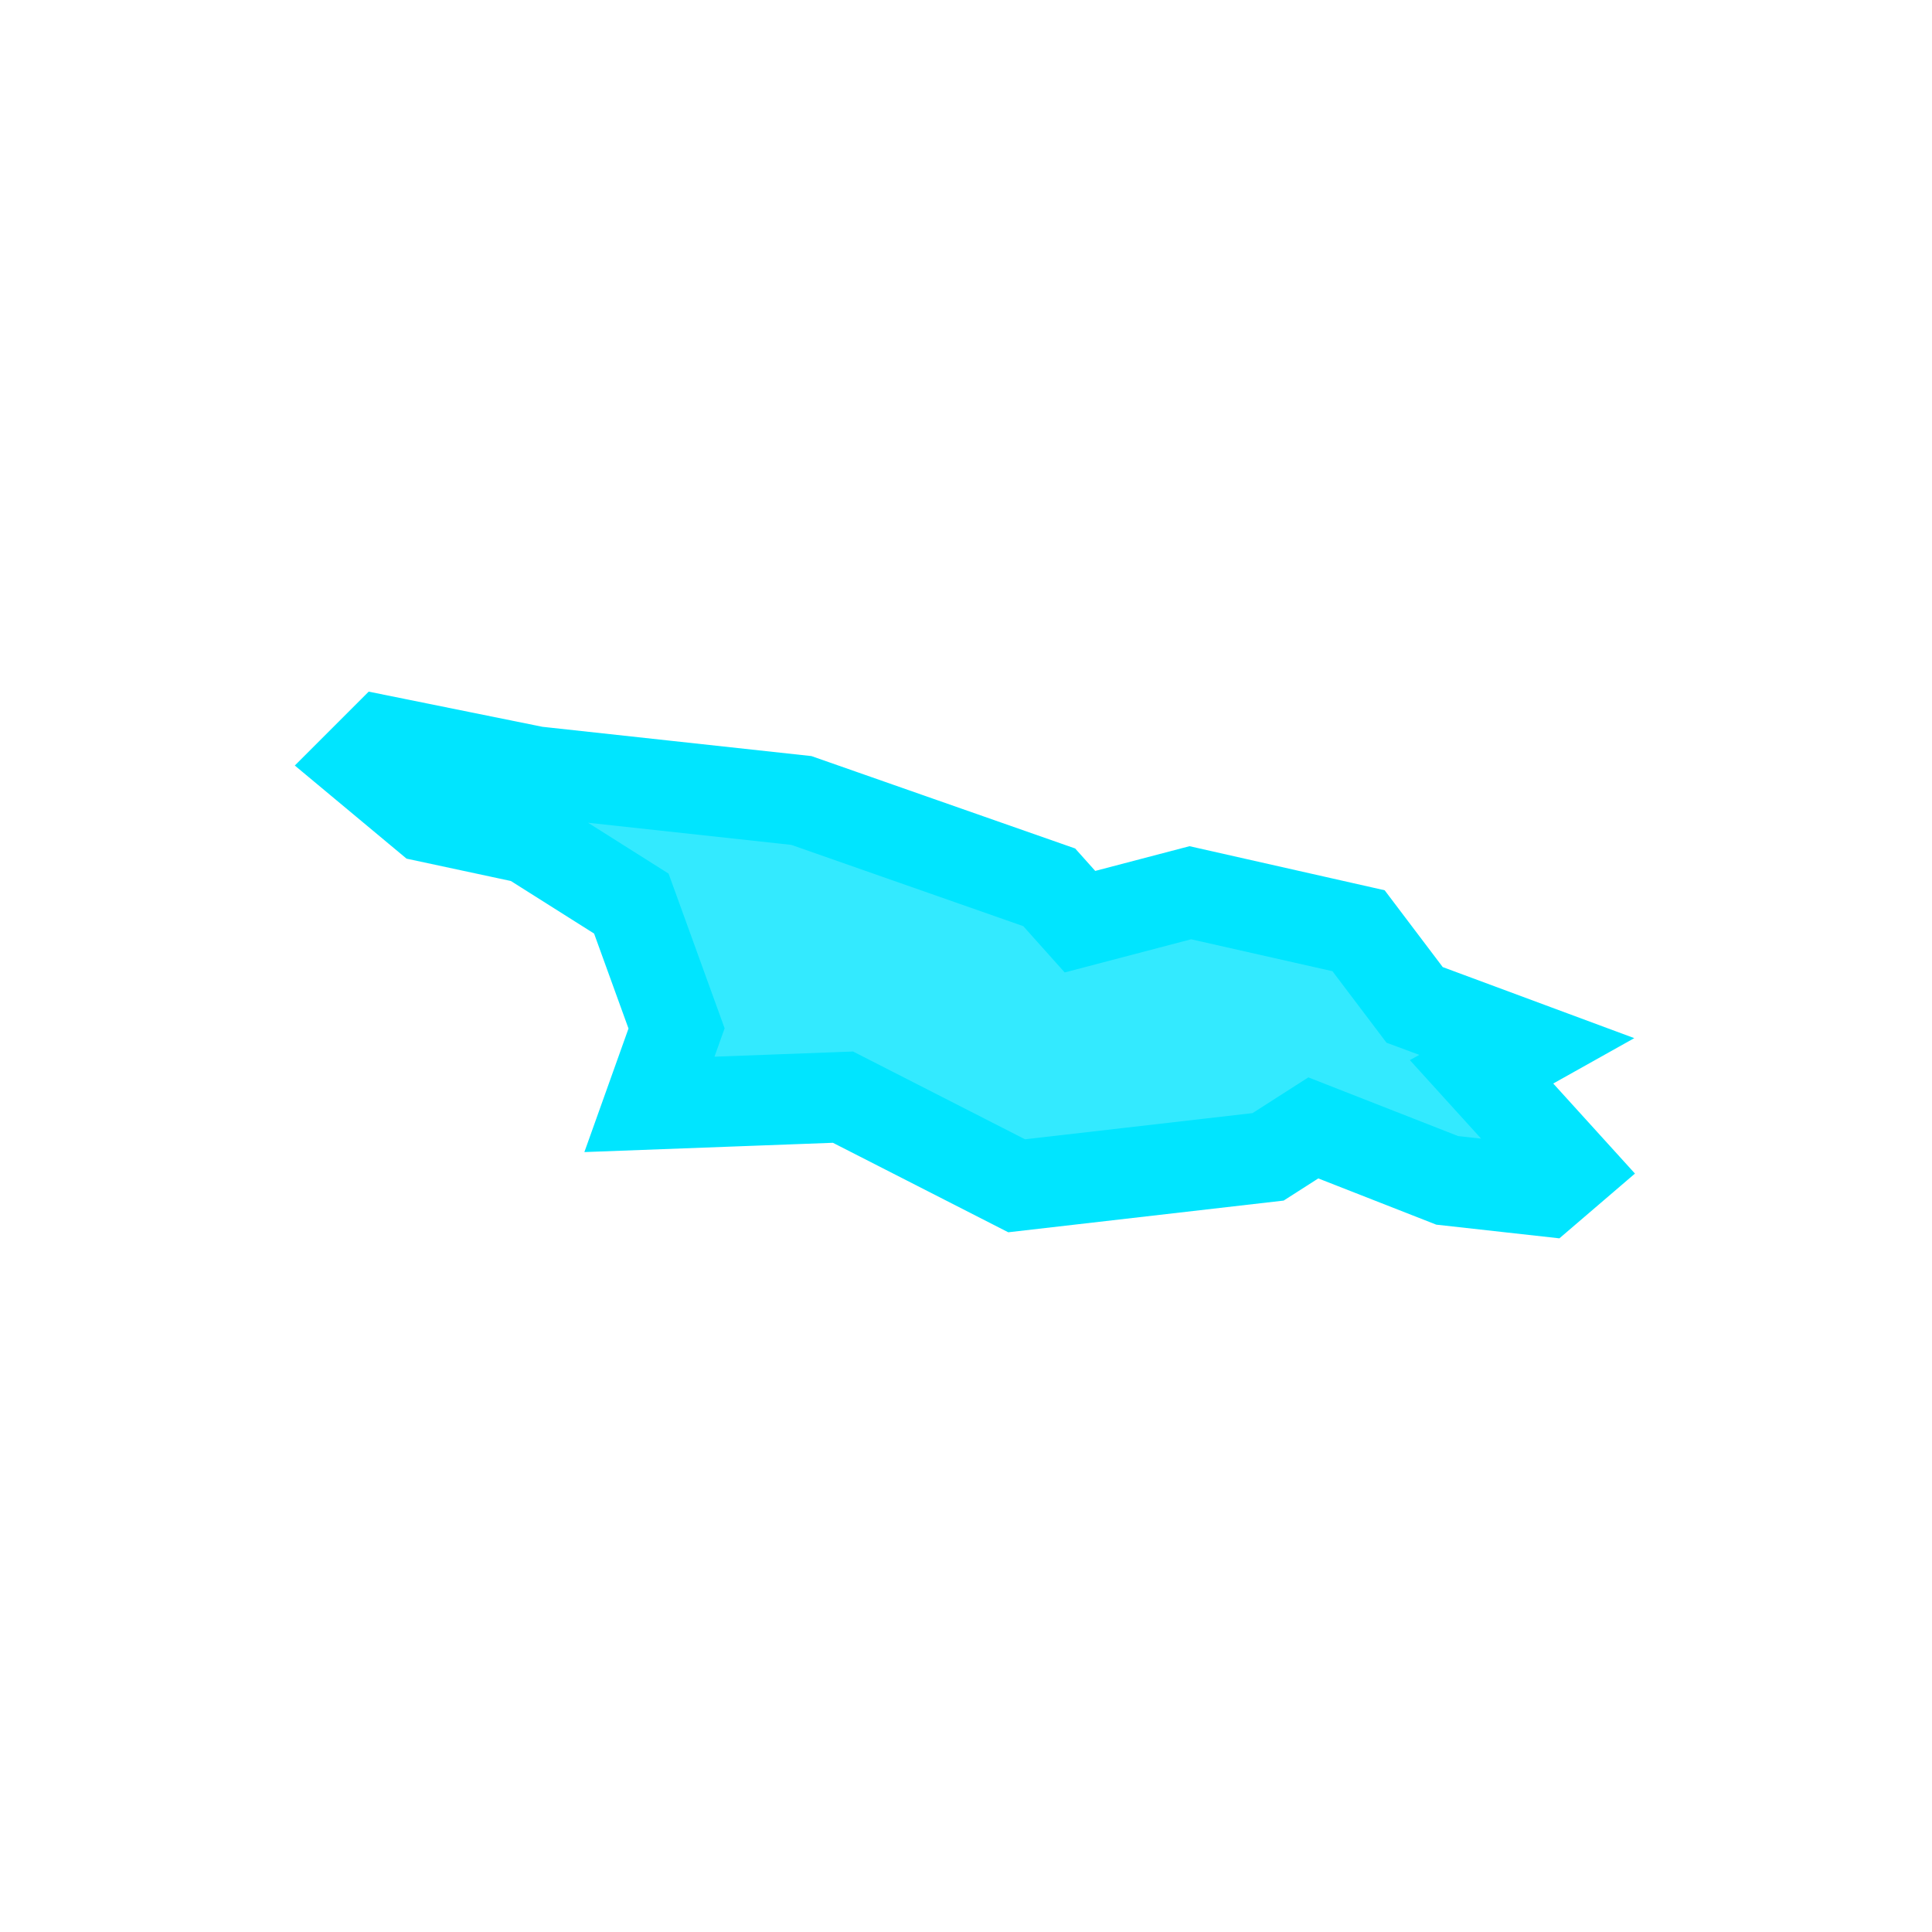
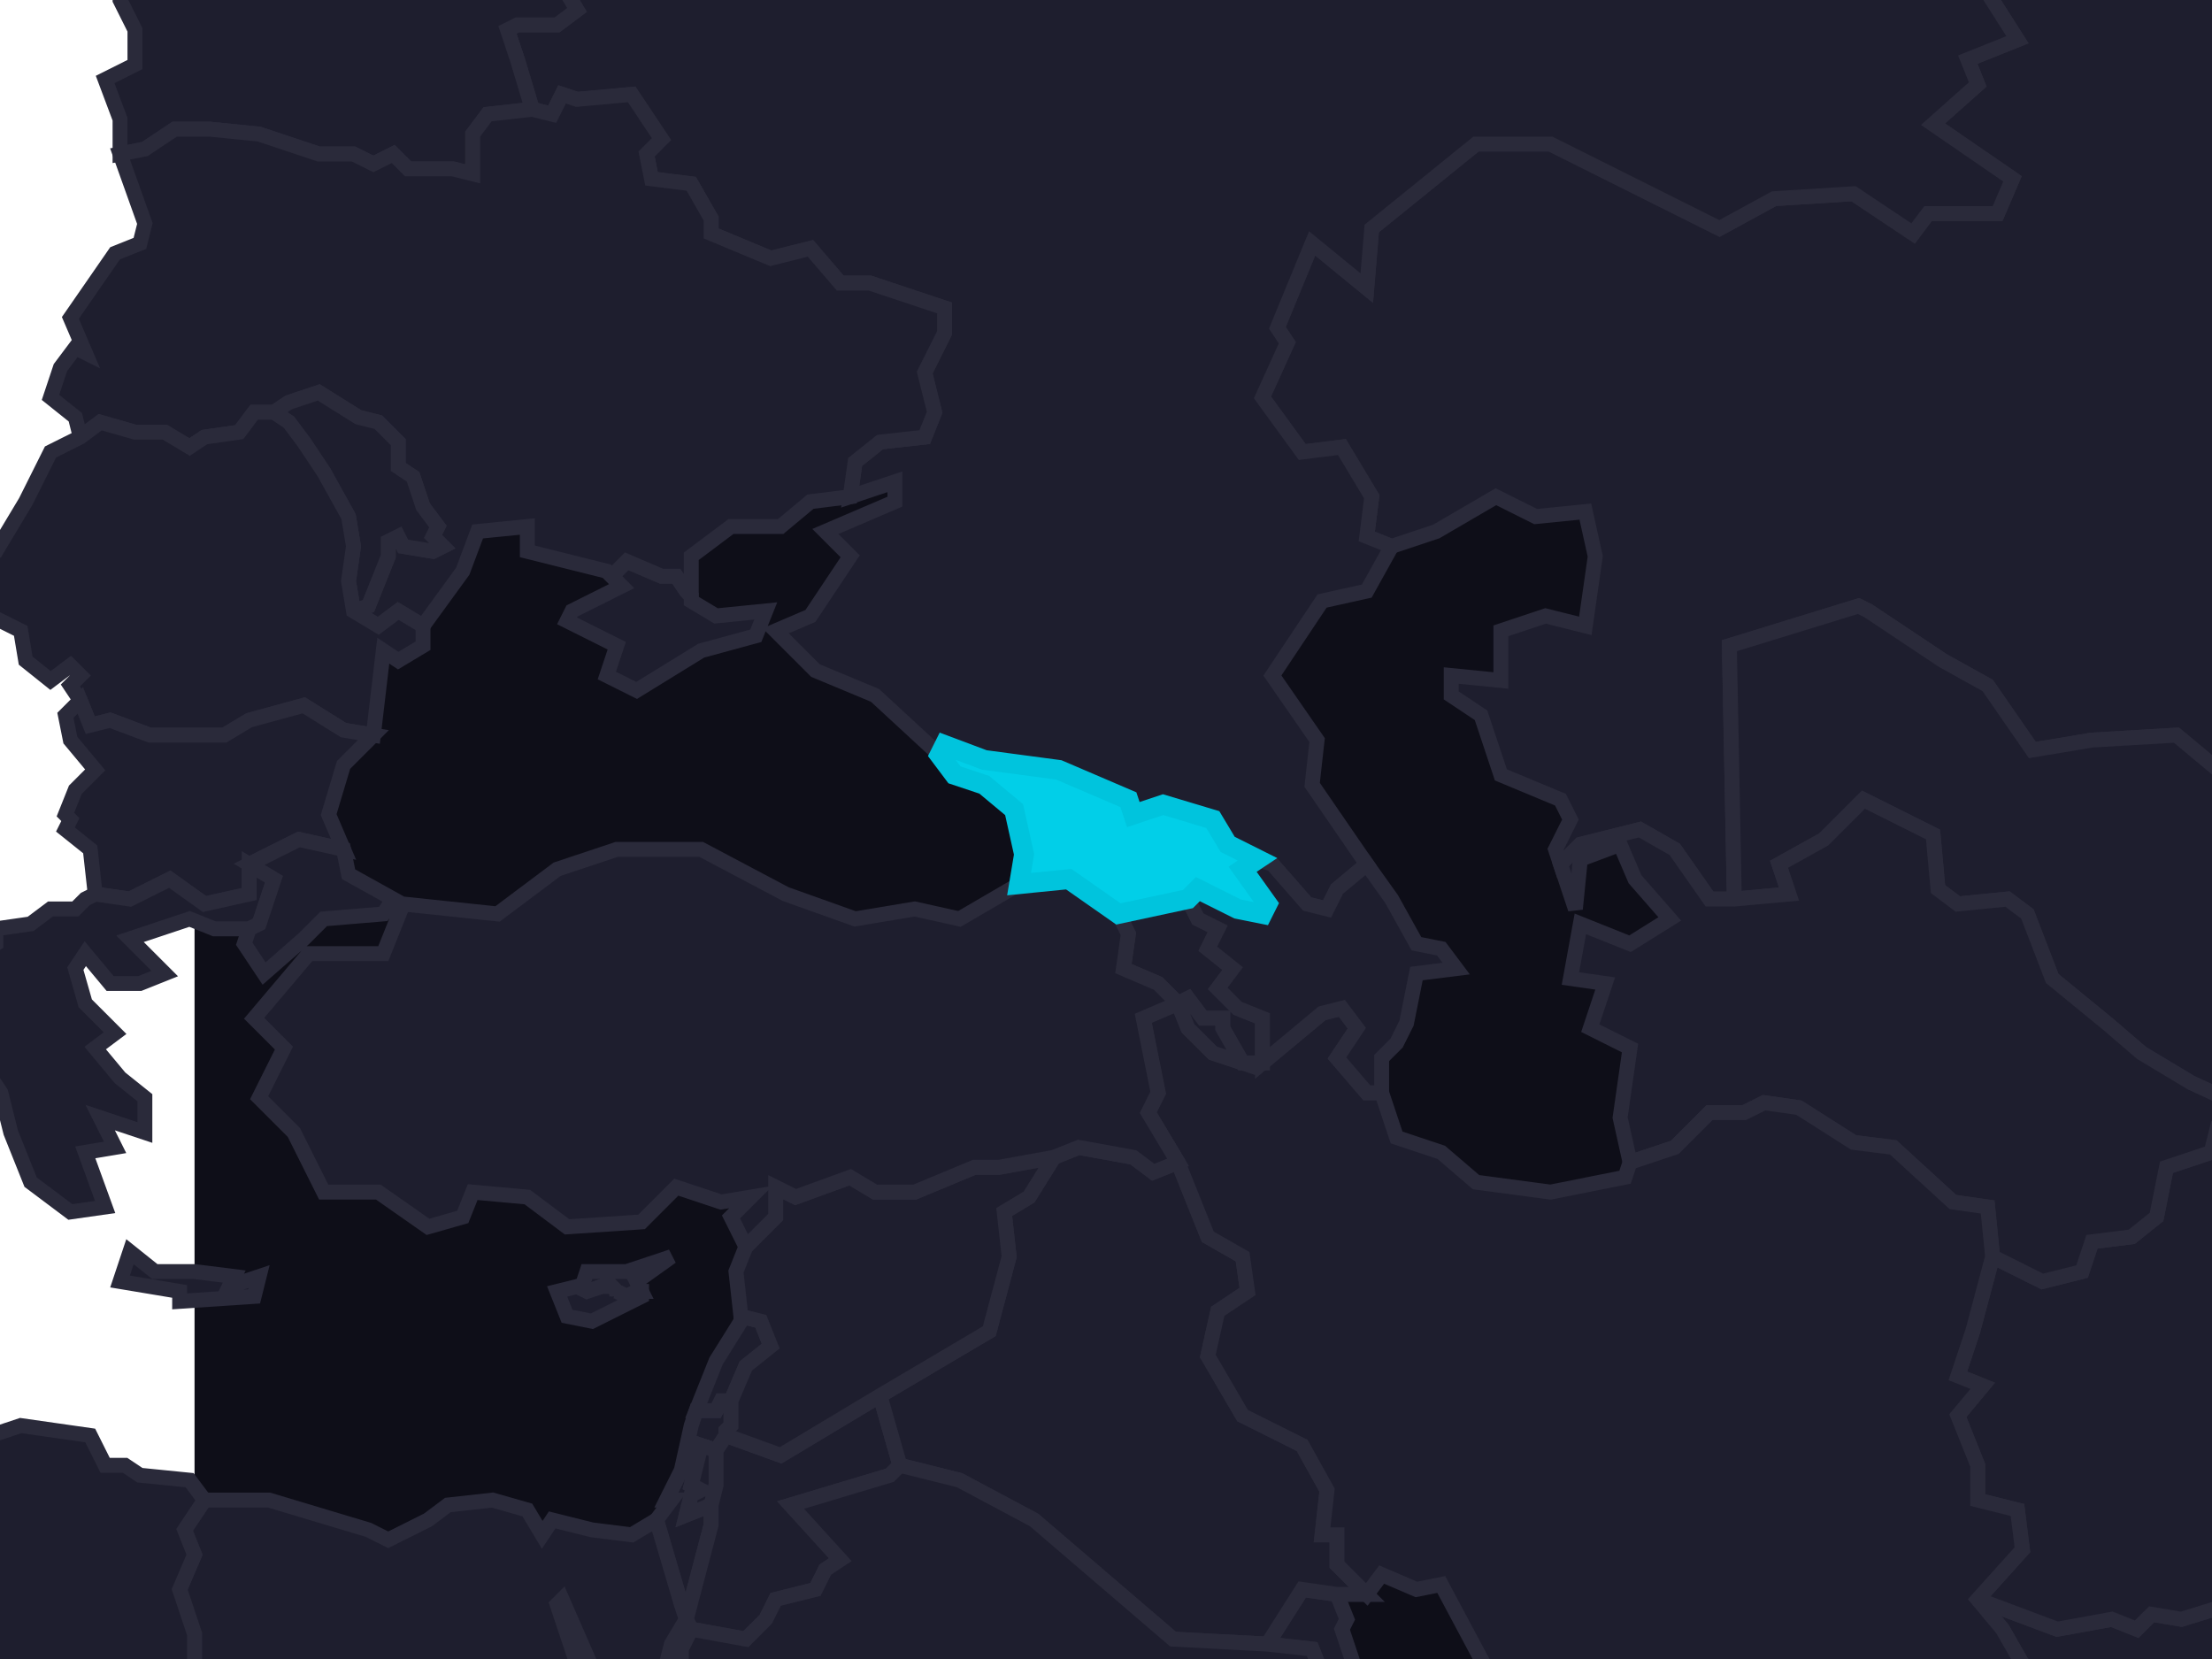
- <svg xmlns="http://www.w3.org/2000/svg" viewBox="37.96 -45.55 10.68 6.49" width="300" height="300" preserveAspectRatio="xMidYMid meet">
-   <path d="M39.96,-43.43L40.08,-43.55L40.92,-43.38L42.39,-43.22L43.76,-42.74L43.93,-42.55L44.54,-42.71L45.47,-42.50L45.78,-42.09L46.40,-41.86L46.15,-41.72L46.64,-41.18L46.50,-41.06L45.96,-41.12L45.22,-41.41L44.97,-41.25L43.58,-41.09L42.62,-41.58L41.55,-41.54L41.70,-41.96L41.45,-42.65L40.88,-43.01L40.32,-43.13L39.96,-43.43Z" fill="#00e5ff" stroke="#00e5ff" stroke-width="0.5" fill-opacity="0.8" />
+ <svg xmlns="http://www.w3.org/2000/svg" viewBox="25.0 -63.5 36.7 33.4" width="400" height="300" preserveAspectRatio="xMidYMid meet">
+   <rect x="25.0" y="-63.5" width="36.7" height="33.4" fill="#0e0e18" />
+   <path d="M87.4,-56.7L86.6,-55.7L85.8,-55.5L85.7,-54.0L85.2,-53.4L83.2,-53.9L82.5,-51.3L81.9,-50.9L80.0,-50.4L80.9,-48.0L80.2,-47.6L80.3,-46.8L79.6,-47.0L79.1,-47.5L77.7,-47.7L76.0,-47.7L75.6,-47.6L74.2,-48.1L73.6,-47.8L73.5,-47.0L71.8,-47.5L71.2,-47.3L71.0,-46.7L70.4,-46.5L69.1,-45.5L68.6,-44.6L68.3,-44.6L68.0,-45.2L66.7,-45.3L66.5,-46.3L66.0,-46.4L66.1,-47.7L64.9,-48.7L63.2,-48.6L62.0,-48.4L61.1,-49.7L60.2,-50.2L58.7,-51.2L58.5,-51.3L55.9,-50.5L56.0,-45.4L55.5,-45.4L54.8,-46.4L54.1,-46.8L52.9,-46.5L52.5,-46.1L52.4,-46.4L52.7,-47.0L52.5,-47.4L51.3,-47.9L50.9,-49.1L50.3,-49.5L50.3,-49.9L51.3,-49.8L51.3,-50.8L52.2,-51.1L53.0,-50.9L53.2,-52.3L53.0,-53.2L52.0,-53.1L51.2,-53.5L50.0,-52.8L49.1,-52.5L48.6,-52.7L48.7,-53.5L48.1,-54.5L47.3,-54.4L46.5,-55.5L47.0,-56.6L46.8,-56.9L47.5,-58.6L48.6,-57.7L48.7,-58.9L50.8,-60.6L52.3,-60.6L54.5,-59.5L55.7,-58.9L56.8,-59.5L58.4,-59.6L59.6,-58.8L59.9,-59.2L61.3,-59.2L61.6,-59.9L60.0,-61.0L60.9,-61.8L60.7,-62.3L61.7,-62.7L61.0,-63.8L61.4,-64.4L65.2,-65.0L65.7,-65.4L68.2,-66.1L69.1,-66.8L70.9,-66.4L71.2,-64.6L72.2,-65.1L73.5,-64.5L73.4,-63.5L74.4,-63.6L76.9,-65.3L76.5,-64.7L77.8,-63.4L80.0,-59.3L80.6,-60.1L81.9,-59.2L83.4,-59.6L83.9,-59.3L84.4,-58.4L85.1,-58.1L85.5,-57.4L86.8,-57.6L87.4,-56.7Z" fill="#1e1e2e" stroke="#2a2a3a" stroke-width="0.3" />
+   <path d="M56.0,-45.4L55.9,-50.5L58.5,-51.3L58.7,-51.2L60.2,-50.2L61.1,-49.7L62.0,-48.4L63.2,-48.6L64.9,-48.7L66.1,-47.7L66.0,-46.4L66.5,-46.3L66.7,-45.3L68.0,-45.2L68.3,-44.6L68.6,-44.6L69.1,-45.5L70.4,-46.5L71.0,-46.7L71.3,-46.6L70.4,-45.7L71.2,-45.2L71.9,-45.5L73.1,-44.8L71.8,-43.9L71.0,-44.0L70.6,-44.0L70.5,-44.4L70.7,-45.0L69.3,-44.7L69.0,-43.8L68.5,-43.1L67.7,-43.2L67.4,-42.6L68.2,-42.3L68.4,-41.3L67.8,-40.1L67.1,-40.3L66.5,-40.3L66.5,-41.1L65.2,-41.7L64.2,-42.3L63.5,-42.9L62.4,-43.8L61.9,-45.1L61.5,-45.4L60.5,-45.3L60.1,-45.6L60.0,-46.7L58.6,-47.4L57.8,-46.6L56.9,-46.1L57.1,-45.5L56.0,-45.4Z" fill="#1e1e2e" stroke="#2a2a3a" stroke-width="0.3" />
+   <path d="M178.7,-102.7L180.0,-104.0L180.0,-101.9L178.9,-101.8L178.7,-102.7ZM49.1,-52.5L48.6,-51.6L47.7,-51.4L46.7,-49.9L47.6,-48.6L47.5,-47.7L48.6,-46.1L48.6,-46.1L48.0,-45.6L47.8,-45.2L47.4,-45.3L46.7,-46.1L46.4,-46.2L45.8,-46.5L45.5,-47.0L44.5,-47.3L43.9,-47.1L43.8,-47.4L42.4,-48.0L40.9,-48.2L40.1,-48.5L40.0,-48.3L38.7,-49.5L37.5,-50.0L36.7,-50.8L37.4,-51.1L38.2,-52.3L37.7,-52.8L39.1,-53.4L39.1,-53.8L38.2,-53.5L38.3,-54.2L38.8,-54.6L39.7,-54.7L39.9,-55.2L39.7,-56.0L40.1,-56.8L40.1,-57.3L38.6,-57.8L38.0,-57.8L37.4,-58.5L36.6,-58.3L35.4,-58.8L35.4,-59.1L35.0,-59.8L34.2,-59.9L34.1,-60.4L34.4,-60.7L33.8,-61.6L32.7,-61.5L32.4,-61.6L32.2,-61.2L31.8,-61.3L31.8,-61.3L31.5,-62.3L31.3,-62.9L31.5,-63.0L32.3,-63.0L32.7,-63.3L32.4,-63.8L31.7,-64.1L31.8,-64.4L31.4,-64.7L30.8,-65.8L31.0,-66.3L30.9,-67.1L29.9,-67.5L29.4,-67.3L29.2,-67.8L28.2,-68.2L27.9,-69.3L27.8,-70.2L27.3,-70.6L27.7,-71.2L27.4,-73.0L28.1,-74.1L28.0,-74.4L28.0,-74.4L29.1,-75.5L28.1,-76.5L28.1,-76.5L30.2,-79.1L31.1,-80.3L31.5,-81.5L30.0,-83.0L30.4,-84.5L29.5,-86.2L30.2,-88.3L29.1,-91.1L30.0,-93.0L28.4,-94.8L28.6,-96.8L29.4,-97.0L31.1,-98.2L31.1,-98.2L32.1,-99.2L33.8,-97.4L36.5,-96.8L40.3,-93.7L41.1,-92.4L41.1,-90.7L40.0,-89.4L38.4,-88.7L33.9,-90.6L33.2,-90.3L34.8,-88.5L34.9,-87.4L34.9,-84.9L36.2,-84.2L37.0,-83.6L37.1,-84.8L36.5,-85.8L37.2,-86.7L39.6,-85.2L40.4,-85.8L39.8,-87.5L42.1,-89.9L43.0,-89.8L43.9,-88.9L44.5,-90.6L43.7,-92.1L44.2,-93.7L43.5,-95.4L46.3,-94.5L46.8,-93.0L45.6,-92.7L45.6,-91.3L46.3,-90.4L47.9,-90.9L48.1,-92.6L50.2,-93.8L53.7,-96.2L54.5,-96.0L53.5,-94.4L54.7,-94.1L55.4,-95.0L57.3,-95.1L58.8,-96.2L59.9,-94.6L61.1,-96.4L60.0,-98.0L60.5,-99.0L63.5,-98.1L64.9,-97.2L68.5,-94.1L69.2,-95.5L68.2,-97.0L68.1,-97.6L66.9,-97.9L67.3,-99.2L66.7,-101.5L66.7,-102.5L68.5,-105.4L69.2,-108.4L69.9,-109.0L72.6,-108.1L72.8,-106.3L71.8,-103.7L72.5,-102.7L72.8,-100.6L72.6,-96.6L73.7,-94.9L73.2,-93.2L71.3,-89.5L72.4,-89.2L72.8,-90.0L73.9,-90.7L74.2,-92.0L75.1,-93.2L74.5,-94.7L74.9,-96.5L73.8,-96.8L73.6,-98.4L74.4,-101.3L73.1,-103.8L74.9,-106.0L74.7,-108.3L75.2,-108.4L75.7,-106.6L75.3,-103.5L76.4,-102.9L75.9,-105.2L77.6,-106.5L79.7,-106.6L81.5,-104.8L80.6,-107.5L80.5,-111.2L82.3,-111.9L84.7,-111.7L86.8,-112.2L86.0,-114.1L87.2,-116.6L88.3,-116.7L90.3,-118.7L92.9,-119.2L93.2,-120.4L95.9,-120.7L96.7,-119.8L98.9,-122.0L100.8,-122.0L101.0,-123.8L102.0,-125.7L104.4,-127.6L106.1,-126.1L104.7,-125.0L107.0,-124.3L107.2,-122.2L108.2,-123.2L111.1,-123.2L113.3,-121.1L114.1,-119.5L113.9,-117.5L112.8,-116.3L110.2,-114.2L109.4,-113.1L110.6,-112.6L112.1,-111.7L113.0,-112.3L113.5,-110.1L114.0,-111.0L115.6,-111.5L118.8,-111.0L119.0,-109.3L123.2,-108.8L123.3,-111.5L125.4,-110.9L127.0,-110.9L128.6,-109.0L129.1,-106.9L128.5,-105.5L129.7,-103.0L131.3,-101.8L132.3,-105.1L133.9,-103.6L135.6,-104.5L137.5,-103.5L138.2,-104.4L139.9,-103.9L139.1,-106.9L140.5,-108.4L149.5,-106.2L150.4,-104.3L153.0,-101.9L157.0,-102.5L159.0,-102.0L159.8,-100.8L159.7,-98.6L160.9,-97.8L162.3,-98.4L164.1,-98.5L165.9,-97.9L167.8,-98.2L169.6,-95.7L170.8,-96.6L170.0,-98.4L170.5,-99.7L173.6,-98.9L175.7,-99.1L178.6,-97.7L180.0,-96.5L180.0,-86.3L180.0,-86.3L178.7,-85.2L177.4,-85.4L178.3,-84.2L178.9,-82.3L179.4,-81.7L179.5,-80.8L179.2,-80.2L177.4,-80.7L174.6,-79.1L173.7,-78.8L172.2,-77.4L170.7,-76.1L170.3,-75.2L168.9,-76.6L166.3,-75.0L165.8,-75.8L164.9,-74.9L163.5,-75.2L163.2,-73.9L162.0,-72.0L162.1,-71.3L163.2,-70.8L163.1,-68.2L162.1,-68.1L161.7,-66.6L162.1,-65.9L160.4,-65.0L160.0,-63.1L158.5,-62.7L158.2,-61.0L156.8,-59.5L156.4,-60.6L156.0,-63.0L155.4,-66.8L155.9,-69.3L156.8,-70.4L156.8,-71.3L158.4,-71.7L160.2,-74.1L161.9,-76.1L163.7,-77.8L164.5,-80.8L163.3,-80.6L162.7,-78.8L160.1,-76.6L159.3,-79.1L156.7,-78.4L154.2,-75.0L155.0,-73.8L152.8,-73.3L151.3,-73.1L151.3,-74.5L149.8,-74.8L148.5,-73.8L145.5,-74.1L142.2,-73.6L139.0,-69.9L135.1,-65.7L136.7,-65.4L137.2,-64.4L138.2,-64.0L138.8,-64.8L139.9,-64.7L141.3,-62.9L141.4,-61.5L140.6,-59.9L140.5,-58.0L140.1,-55.5L138.6,-53.4L138.2,-52.4L136.9,-50.7L135.5,-49.1L134.9,-48.3L133.5,-47.5L132.9,-47.4L132.3,-48.1L130.9,-47.1L130.8,-46.7L130.8,-46.7L130.8,-46.7L130.8,-46.7L130.6,-46.9L130.6,-46.9L130.6,-47.6L131.1,-47.6L131.3,-49.3L131.0,-50.5L131.9,-51.0L133.1,-50.7L133.8,-52.1L134.1,-53.7L134.5,-54.2L135.0,-55.6L133.4,-55.1L132.5,-54.5L131.0,-54.5L130.6,-56.0L129.4,-57.0L127.7,-57.5L127.3,-59.1L126.9,-60.0L126.6,-60.7L125.9,-62.4L125.1,-63.0L123.6,-63.5L122.2,-63.5L121.0,-63.1L120.2,-62.3L120.7,-61.9L120.7,-61.0L120.2,-60.5L119.3,-58.8L119.3,-58.1L117.9,-57.2L116.7,-57.7L115.5,-57.6L115.0,-58.1L114.4,-58.3L112.9,-57.2L111.6,-56.9L110.7,-56.6L109.4,-56.8L108.5,-56.8L107.9,-57.6L106.9,-58.3L105.9,-58.5L104.6,-58.3L103.7,-58.0L102.3,-58.7L102.1,-59.9L100.9,-60.3L100.0,-60.5L98.9,-61.2L97.8,-59.5L98.2,-58.6L97.3,-57.5L95.8,-57.9L94.8,-57.9L94.1,-58.7L93.1,-58.7L92.2,-59.2L90.7,-58.4L88.8,-57.1L87.8,-56.8L87.4,-56.7L86.8,-57.6L85.5,-57.4L85.1,-58.1L84.4,-58.4L83.9,-59.3L83.4,-59.6L81.9,-59.2L80.6,-60.1L80.0,-59.3L77.8,-63.4L76.5,-64.7L76.9,-65.3L74.4,-63.6L73.4,-63.5L73.5,-64.5L72.2,-65.1L71.2,-64.6L70.9,-66.4L69.1,-66.8L68.2,-66.1L65.7,-65.4L65.2,-65.0L61.4,-64.4L61.0,-63.8L61.7,-62.7L60.7,-62.3L60.9,-61.8L60.0,-61.0L61.6,-59.9L61.3,-59.2L59.9,-59.2L59.6,-58.8L58.4,-59.6L56.8,-59.5L55.7,-58.9L54.5,-59.5L52.3,-60.6L50.8,-60.6L48.7,-58.9L48.6,-57.7L47.5,-58.6L46.8,-56.9L47.0,-56.6L46.5,-55.5L47.3,-54.4L48.1,-54.5L48.7,-53.5L48.6,-52.7L49.1,-52.5ZM93.8,-145.8L95.9,-147.3L97.9,-144.1L100.2,-138.3L99.9,-133.5L97.8,-132.8L95.0,-134.3L93.3,-136.4L92.5,-140.4L91.2,-141.6L93.8,-145.8ZM102.8,-135.6L105.4,-132.6L105.1,-130.6L99.4,-128.7L101.3,-135.3L102.1,-135.9L102.8,-135.6ZM138.8,-120.7L141.5,-120.6L145.1,-118.4L144.3,-115.5L140.6,-115.6L139.0,-114.7L137.0,-117.2L137.5,-120.0L138.8,-120.7ZM148.2,-117.5L150.7,-116.5L149.6,-115.0L148.0,-115.3L146.1,-116.8L146.4,-118.1L148.2,-117.5ZM139.9,-110.2L140.8,-111.6L142.1,-111.9L143.5,-110.6L143.6,-109.6L142.1,-109.6L140.0,-110.0L139.9,-110.2ZM44.8,-143.1L46.8,-144.2L48.3,-144.3L48.5,-142.6L49.1,-144.1L50.0,-145.1L51.5,-143.8L51.1,-142.8L49.8,-142.0L48.9,-141.6L48.8,-140.6L47.6,-139.6L46.5,-141.0L47.1,-142.9L44.8,-143.1ZM22.7,-65.0L20.9,-64.9L19.7,-65.1L19.9,-65.9L21.3,-66.5L22.3,-66.2L22.8,-65.9L22.7,-65.4L22.7,-65.0ZM53.5,-111.5L55.9,-114.8L55.6,-116.5L57.9,-118.6L61.2,-121.2L64.5,-122.0L66.2,-123.6L68.2,-124.2L68.9,-122.5L68.2,-121.1L64.6,-119.1L61.6,-117.2L58.5,-113.6L57.0,-110.1L55.4,-106.8L55.6,-104.1L57.5,-101.6L56.9,-101.3L53.7,-101.7L53.4,-103.1L51.6,-103.9L51.5,-105.6L52.5,-106.3L52.4,-108.1L54.4,-111.1L53.5,-111.5ZM142.9,-63.9L143.3,-62.3L143.2,-60.7L143.6,-59.1L144.7,-56.3L143.2,-56.8L142.6,-54.7L143.5,-53.1L143.5,-52.1L142.7,-53.0L142.1,-51.9L141.9,-53.1L142.0,-54.5L141.9,-56.2L142.1,-57.3L142.2,-59.4L141.6,-61.0L141.7,-63.2L142.6,-64.0L142.2,-64.8L142.7,-65.0L142.9,-63.9ZM-174.9,-91.8L-175.0,-90.2L-174.3,-89.6L-174.6,-91.4L-171.9,-91.0L-169.9,-88.7L-170.9,-87.6L-172.5,-87.4L-172.6,-85.1L-173.0,-84.6L-173.9,-84.6L-174.7,-85.4L-176.0,-86.1L-176.2,-87.2L-177.2,-87.6L-178.4,-87.2L-178.9,-88.1L-178.7,-89.0L-179.9,-88.4L-179.4,-87.3L-180.0,-86.3L-180.0,-96.5L-177.6,-94.4L-174.9,-91.8ZM-178.7,-102.1L-180.0,-101.9L-180.0,-104.0L-179.9,-104.2L-179.0,-104.2L-177.6,-103.3L-177.7,-102.8L-178.7,-102.1ZM33.4,-51.9L33.7,-52.2L34.4,-51.9L34.7,-51.9L34.9,-51.6L35.0,-51.5L35.0,-51.4L35.5,-51.1L36.5,-51.2L36.3,-50.7L35.2,-50.4L33.9,-49.6L33.3,-49.9L33.5,-50.5L32.5,-51.0L32.6,-51.2L33.6,-51.7L33.4,-51.9Z" fill="#1e1e2e" stroke="#2a2a3a" stroke-width="0.3" />
+   <path d="M35.7,-34.6L35.5,-34.3L35.2,-34.4L35.0,-33.6L35.2,-33.5L35.0,-33.4L34.9,-33.0L35.4,-33.2L35.4,-32.8L34.9,-30.9L34.8,-31.2L34.3,-32.9L34.3,-32.9L34.3,-32.9L34.6,-33.3L34.5,-33.3L34.8,-33.9L35.0,-34.8L35.1,-35.1L35.1,-35.1L35.5,-35.1L35.6,-35.3L35.8,-35.3L35.8,-34.8L35.7,-34.7L35.7,-34.6Z" fill="#1e1e2e" stroke="#2a2a3a" stroke-width="0.3" />
+   <path d="M35.8,-35.3L35.6,-35.3L35.5,-35.1L35.1,-35.1L35.5,-36.1L36.0,-36.9L36.0,-37.0L36.4,-36.9L36.6,-36.4L36.1,-36.0L35.8,-35.3Z" fill="#1e1e2e" stroke="#2a2a3a" stroke-width="0.3" />
+   <path d="M35.4,-33.2L34.9,-33.0L35.0,-33.4L35.2,-33.5L35.0,-33.6L35.2,-34.4L35.5,-34.3L35.5,-33.6L35.4,-33.2Z" fill="#1e1e2e" stroke="#2a2a3a" stroke-width="0.3" />
+   <path d="M35.5,-34.3L35.7,-34.6L36.8,-34.2L38.8,-35.4L39.2,-34.0L39.0,-33.8L37.0,-33.2L38.0,-32.1L37.7,-31.9L37.5,-31.5L36.7,-31.3L36.5,-30.9L36.1,-30.5L35.0,-30.7L34.9,-30.9L35.4,-32.8L35.4,-33.2L35.5,-33.6L35.5,-34.3Z" fill="#1e1e2e" stroke="#2a2a3a" stroke-width="0.3" />
+   <path d="M48.0,-31.4L48.2,-30.9L48.1,-30.7L48.4,-29.8L47.7,-29.8L47.5,-30.3L46.6,-30.4L47.3,-31.5L48.0,-31.4Z" fill="#1e1e2e" stroke="#2a2a3a" stroke-width="0.3" />
+   <path d="M39.2,-34.0L38.8,-35.4L41.0,-36.7L41.4,-38.2L41.3,-39.1L41.8,-39.4L42.3,-40.2L42.8,-40.4L43.9,-40.2L44.3,-39.9L44.8,-40.1L45.4,-38.6L46.1,-38.2L46.2,-37.5L45.6,-37.1L45.4,-36.2L46.1,-35.0L47.3,-34.4L47.8,-33.5L47.7,-32.6L48.0,-32.6L48.0,-32.0L48.6,-31.4L48.0,-31.4L47.3,-31.5L46.6,-30.4L44.7,-30.5L41.9,-32.9L40.4,-33.7L39.2,-34.0Z" fill="#1e1e2e" stroke="#2a2a3a" stroke-width="0.3" />
+   <path d="M77.8,-38.0L76.9,-37.0L75.8,-36.8L74.2,-37.1L73.7,-36.6L74.1,-35.5L74.5,-34.7L75.3,-34.1L74.4,-33.4L74.4,-32.6L73.5,-31.4L72.8,-30.3L71.8,-29.1L70.6,-29.2L69.5,-28.0L70.2,-27.5L70.3,-26.6L70.8,-26.1L71.0,-25.1L68.8,-25.1L68.2,-24.4L67.4,-24.7L67.1,-25.5L66.4,-26.3L64.5,-26.1L62.9,-26.1L61.5,-25.9L61.9,-27.2L63.3,-27.8L63.2,-28.3L62.8,-28.5L62.7,-29.5L61.8,-30.0L61.4,-30.7L60.9,-31.3L62.5,-30.7L63.6,-30.9L64.1,-30.7L64.4,-31.0L65.0,-30.9L66.3,-31.3L66.4,-32.3L66.9,-33.0L67.7,-33.0L67.8,-33.3L68.6,-33.5L68.9,-33.4L69.3,-33.7L69.3,-34.4L69.7,-35.1L70.3,-35.4L69.9,-36.2L70.9,-36.2L71.2,-36.6L71.1,-37.1L71.6,-37.6L71.5,-38.2L71.3,-38.7L71.8,-39.3L72.9,-39.5L74.1,-39.7L74.6,-39.9L75.2,-40.0L75.9,-39.5L76.2,-38.5L77.8,-38.0Z" fill="#1e1e2e" stroke="#2a2a3a" stroke-width="0.3" />
+   <path d="M66.5,-40.3L67.1,-40.3L67.8,-40.1L68.1,-39.9L68.9,-40.3L69.2,-40.1L69.5,-40.6L70.1,-40.6L70.3,-40.8L70.4,-41.3L70.8,-41.8L71.3,-41.5L71.2,-41.1L71.5,-41.0L71.4,-40.0L71.8,-39.5L72.2,-39.8L72.6,-39.9L73.3,-40.5L73.9,-40.4L75.0,-40.4L75.2,-40.0L74.6,-39.9L74.1,-39.7L72.9,-39.5L71.8,-39.3L71.3,-38.7L71.5,-38.2L71.6,-37.6L71.1,-37.1L71.2,-36.6L70.9,-36.2L69.9,-36.2L70.3,-35.4L69.7,-35.1L69.3,-34.4L69.3,-33.7L68.9,-33.4L68.6,-33.5L67.8,-33.3L67.7,-33.0L66.9,-33.0L66.4,-32.3L66.3,-31.3L65.0,-30.9L64.4,-31.0L64.1,-30.7L63.6,-30.9L62.5,-30.7L60.9,-31.3L61.8,-32.3L61.7,-33.1L60.9,-33.3L60.9,-34.0L60.5,-35.0L61.0,-35.6L60.5,-35.8L60.8,-36.7L61.2,-38.2L62.2,-37.7L63.0,-37.9L63.2,-38.5L64.0,-38.6L64.5,-39.0L64.7,-40.0L65.6,-40.3L65.7,-40.7L66.2,-40.4L66.5,-40.3Z" fill="#1e1e2e" stroke="#2a2a3a" stroke-width="0.3" />
+   <path d="M52.5,-46.1L52.9,-46.5L54.1,-46.8L54.8,-46.4L55.5,-45.4L56.0,-45.4L57.1,-45.5L56.9,-46.1L57.8,-46.6L58.6,-47.4L60.0,-46.7L60.1,-45.6L60.5,-45.3L61.5,-45.4L61.9,-45.1L62.4,-43.8L63.5,-42.9L64.2,-42.3L65.2,-41.7L66.5,-41.1L66.5,-40.3L66.2,-40.4L65.7,-40.7L65.6,-40.3L64.7,-40.0L64.5,-39.0L64.0,-38.6L63.2,-38.5L63.0,-37.9L62.2,-37.7L61.2,-38.2L61.1,-39.2L60.4,-39.3L59.2,-40.4L58.4,-40.5L57.3,-41.2L56.6,-41.3L56.2,-41.1L55.5,-41.1L54.8,-40.4L53.9,-40.1L53.7,-41.0L53.9,-42.4L53.1,-42.8L53.4,-43.7L52.7,-43.8L52.9,-44.9L53.9,-44.5L54.7,-45.0L54.0,-45.8L53.7,-46.5L52.9,-46.2L52.8,-45.2L52.5,-46.1Z" fill="#1e1e2e" stroke="#2a2a3a" stroke-width="0.3" />
+   <path d="M48.6,-31.4L48.0,-32.0L48.0,-32.6L47.7,-32.6L47.8,-33.5L47.3,-34.4L46.1,-35.0L45.4,-36.2L45.6,-37.1L46.2,-37.5L46.1,-38.2L45.4,-38.6L44.8,-40.1L44.8,-40.1L44.2,-41.1L44.4,-41.5L44.1,-43.0L44.8,-43.3L45.0,-42.8L45.5,-42.3L46.1,-42.1L46.5,-42.1L47.7,-43.1L48.1,-43.2L48.4,-42.8L48.0,-42.2L48.6,-41.5L48.9,-41.5L49.2,-40.6L50.1,-40.3L50.8,-39.7L52.3,-39.5L53.8,-39.8L53.9,-40.1L54.8,-40.4L55.5,-41.1L56.2,-41.1L56.6,-41.3L57.3,-41.2L58.4,-40.5L59.2,-40.4L60.4,-39.3L61.1,-39.2L61.2,-38.2L60.8,-36.7L60.5,-35.8L61.0,-35.6L60.5,-35.0L60.9,-34.0L60.9,-33.3L61.7,-33.1L61.8,-32.3L60.9,-31.3L61.4,-30.7L61.8,-30.0L62.7,-29.5L62.8,-28.5L63.2,-28.3L63.3,-27.8L61.9,-27.2L61.5,-25.9L59.6,-26.3L58.5,-26.5L57.4,-26.7L57.0,-28.0L56.5,-28.2L55.7,-28.0L54.7,-27.5L53.5,-27.8L52.5,-28.7L51.5,-29.0L50.9,-30.1L50.1,-31.6L49.6,-31.5L48.9,-31.8L48.6,-31.4Z" fill="#1e1e2e" stroke="#2a2a3a" stroke-width="0.3" />
+   <path d="M35.7,-34.6L35.7,-34.7L35.8,-34.8L35.8,-35.3L36.1,-36.0L36.6,-36.4L36.4,-36.9L36.0,-37.0L35.9,-37.9L36.1,-38.4L36.4,-38.7L36.7,-39.0L36.7,-39.6L37.1,-39.4L38.2,-39.8L38.7,-39.5L39.5,-39.5L40.7,-40.0L41.2,-40.0L42.3,-40.2L41.8,-39.4L41.3,-39.1L41.4,-38.2L41.0,-36.7L38.8,-35.4L36.8,-34.2L35.7,-34.6Z" fill="#1e1e2e" stroke="#2a2a3a" stroke-width="0.3" />
+   <path d="M46.5,-42.1L46.1,-42.1L45.7,-42.8L45.7,-43.0L45.3,-43.0L45.0,-43.4L44.8,-43.3L44.4,-43.7L43.7,-44.0L43.8,-44.7L43.6,-45.1L45.0,-45.4L45.2,-45.0L45.6,-44.8L45.4,-44.4L45.9,-44.0L45.6,-43.6L46.0,-43.2L46.5,-43.0L46.5,-42.1Z" fill="#1e1e2e" stroke="#2a2a3a" stroke-width="0.3" />
+   <path d="M28.2,-68.2L29.2,-67.8L29.4,-67.3L29.9,-67.5L30.9,-67.1L31.0,-66.3L30.8,-65.8L31.4,-64.7L31.8,-64.4L31.7,-64.1L32.4,-63.8L32.7,-63.3L32.3,-63.0L31.5,-63.0L31.3,-62.9L31.5,-62.3L31.8,-61.3L31.8,-61.3L30.9,-61.2L30.6,-60.8L30.6,-60.0L30.2,-60.1L29.3,-60.1L29.0,-60.4L28.6,-60.2L28.2,-60.4L27.5,-60.4L26.3,-60.8L25.3,-60.9L24.6,-60.9L24.0,-60.5L23.5,-60.4L23.5,-61.1L23.2,-61.9L23.8,-62.2L23.8,-62.9L23.5,-63.5L23.5,-64.3L24.5,-64.3L25.5,-64.9L25.8,-65.9L26.6,-66.4L26.5,-67.2L27.1,-67.5L28.2,-68.2Z" fill="#1e1e2e" stroke="#2a2a3a" stroke-width="0.3" />
+   <path d="M31.8,-61.3L32.2,-61.2L32.4,-61.6L32.7,-61.5L33.8,-61.6L34.4,-60.7L34.1,-60.4L34.2,-59.9L35.0,-59.8L35.4,-59.1L35.4,-58.8L36.6,-58.3L37.4,-58.5L38.0,-57.8L38.6,-57.8L40.1,-57.3L40.1,-56.8L39.7,-56.0L39.9,-55.2L39.7,-54.7L38.8,-54.6L38.3,-54.2L38.2,-53.5L37.4,-53.4L36.8,-52.9L35.8,-52.9L35.0,-52.3L35.0,-51.5L34.9,-51.6L34.7,-51.9L34.4,-51.9L33.7,-52.2L33.4,-51.9L33.3,-52.0L31.7,-52.4L31.7,-52.9L30.7,-52.8L30.4,-52.0L29.6,-50.9L29.1,-51.2L28.7,-50.9L28.2,-51.2L28.5,-51.3L28.7,-51.8L28.9,-52.3L28.9,-52.6L29.1,-52.7L29.2,-52.5L29.8,-52.4L30.0,-52.5L29.8,-52.7L29.9,-52.9L29.6,-53.3L29.4,-53.9L29.1,-54.1L29.1,-54.6L28.7,-55.0L28.3,-55.1L27.5,-55.6L26.9,-55.4L26.6,-55.2L26.2,-55.2L25.9,-54.8L25.2,-54.7L24.9,-54.5L24.4,-54.8L23.8,-54.8L23.1,-55.0L22.7,-54.7L22.6,-55.1L22.1,-55.5L22.3,-56.1L22.6,-56.5L22.8,-56.4L22.5,-57.1L23.4,-58.4L23.9,-58.6L24.0,-59.0L23.5,-60.4L24.0,-60.5L24.6,-60.9L25.3,-60.9L26.3,-60.8L27.5,-60.4L28.2,-60.4L28.6,-60.2L29.0,-60.4L29.3,-60.1L30.2,-60.1L30.6,-60.0L30.6,-60.8L30.9,-61.2L31.8,-61.3Z" fill="#1e1e2e" stroke="#2a2a3a" stroke-width="0.3" />
+   <path d="M26.6,-55.2L26.9,-55.4L27.5,-55.6L28.3,-55.1L28.7,-55.0L29.1,-54.6L29.1,-54.1L29.4,-53.9L29.6,-53.3L29.9,-52.9L29.8,-52.7L30.0,-52.5L29.8,-52.4L29.2,-52.5L29.1,-52.7L28.9,-52.6L28.9,-52.3L28.7,-51.8L28.5,-51.3L28.2,-51.2L28.1,-51.8L28.2,-52.5L28.1,-53.1L27.6,-54.0L27.2,-54.6L26.9,-55.0L26.6,-55.2Z" fill="#1e1e2e" stroke="#2a2a3a" stroke-width="0.3" />
+   <path d="M28.2,-51.2L28.7,-50.9L29.1,-51.2L29.6,-50.9L29.6,-50.5L29.1,-50.2L28.8,-50.4L28.6,-48.7L28.0,-48.8L27.2,-49.3L26.1,-49.0L25.6,-48.7L24.1,-48.7L23.3,-49.0L22.9,-48.9L22.7,-49.4L22.5,-49.7L22.7,-49.9L22.5,-50.1L22.1,-49.8L21.6,-50.2L21.5,-50.8L20.9,-51.1L20.8,-51.5L20.2,-52.1L21.0,-52.4L21.6,-53.4L22.1,-54.4L22.7,-54.7L23.1,-55.0L23.8,-54.8L24.4,-54.8L24.9,-54.5L25.2,-54.7L25.9,-54.8L26.2,-55.2L26.6,-55.2L26.9,-55.0L27.2,-54.6L27.6,-54.0L28.1,-53.1L28.2,-52.5L28.1,-51.8L28.2,-51.2Z" fill="#1e1e2e" stroke="#2a2a3a" stroke-width="0.3" />
+   <path d="M22.7,-49.4L22.9,-48.9L23.3,-49.0L24.1,-48.7L25.6,-48.7L26.1,-49.0L27.2,-49.3L28.0,-48.8L28.6,-48.7L28.0,-48.1L27.7,-47.1L28.0,-46.4L27.1,-46.6L26.1,-46.1L26.1,-45.5L25.2,-45.3L24.5,-45.8L23.7,-45.4L23.0,-45.5L22.9,-46.4L22.4,-46.8L22.5,-47.0L22.4,-47.1L22.6,-47.6L23.0,-48.0L22.5,-48.6L22.4,-49.1L22.7,-49.4Z" fill="#1e1e2e" stroke="#2a2a3a" stroke-width="0.3" />
+   <path d="M26.3,-37.8L26.2,-37.4L24.7,-37.3L24.7,-37.5L23.5,-37.7L23.7,-38.3L24.2,-37.9L25.0,-37.9L25.8,-37.8L25.7,-37.6L26.3,-37.8ZM23.0,-45.5L23.7,-45.4L24.5,-45.8L25.2,-45.3L26.1,-45.5L26.1,-46.1L26.6,-45.8L26.3,-44.9L26.1,-44.8L25.4,-44.8L24.9,-45.0L23.7,-44.6L24.4,-43.9L23.9,-43.7L23.3,-43.7L22.8,-44.3L22.6,-44.0L22.8,-43.3L23.4,-42.7L23.0,-42.4L23.5,-41.8L24.0,-41.4L24.0,-40.7L23.1,-41.0L23.4,-40.4L22.8,-40.3L23.2,-39.2L22.5,-39.1L21.7,-39.7L21.3,-40.7L21.1,-41.5L20.7,-42.1L20.2,-42.9L20.2,-43.2L20.6,-43.9L20.7,-44.3L21.0,-44.5L21.0,-44.8L21.7,-44.9L22.1,-45.2L22.6,-45.2L22.8,-45.4L23.0,-45.5Z" fill="#1e1e2e" stroke="#2a2a3a" stroke-width="0.3" />
+   <path d="M44.8,-40.1L44.3,-39.9L43.9,-40.2L42.8,-40.4L42.3,-40.2L41.2,-40.0L40.7,-40.0L39.5,-39.5L38.7,-39.5L38.2,-39.8L37.1,-39.4L36.7,-39.6L36.7,-39.0L36.4,-38.7L36.1,-38.4L35.8,-39.0L36.2,-39.4L35.6,-39.3L34.7,-39.6L34.0,-38.9L32.5,-38.8L31.7,-39.4L30.6,-39.5L30.4,-39.0L29.7,-38.8L28.7,-39.5L27.6,-39.5L27.0,-40.7L26.3,-41.4L26.8,-42.4L26.2,-43.0L27.3,-44.3L28.8,-44.3L29.2,-45.3L31.1,-45.1L32.3,-46.0L33.5,-46.4L35.2,-46.4L36.9,-45.5L38.3,-45.0L39.5,-45.2L40.4,-45.0L41.6,-45.7L42.6,-45.8L43.6,-45.1L43.8,-44.7L43.7,-44.0L44.4,-43.7L44.8,-43.3L44.1,-43.0L44.4,-41.5L44.2,-41.1L44.8,-40.1L44.8,-40.1ZM26.1,-46.1L27.1,-46.6L28.0,-46.4L28.1,-45.9L29.0,-45.4L28.8,-45.1L27.6,-45.0L27.2,-44.6L26.4,-43.9L26.0,-44.5L26.1,-44.8L26.3,-44.9L26.6,-45.8L26.1,-46.1Z" fill="#1e1e2e" stroke="#2a2a3a" stroke-width="0.3" />
+   <path d="M46.4,-46.2L46.7,-46.1L47.4,-45.3L47.8,-45.2L48.0,-45.6L48.6,-46.1L49.1,-45.4L49.6,-44.5L50.1,-44.4L50.4,-44.0L49.6,-43.9L49.4,-42.9L49.2,-42.5L48.9,-42.2L48.9,-41.5L48.6,-41.5L48.0,-42.2L48.4,-42.8L48.1,-43.2L47.7,-43.1L46.5,-42.1L46.5,-43.0L46.0,-43.2L45.6,-43.6L45.9,-44.0L45.4,-44.4L45.6,-44.8L45.2,-45.0L45.0,-45.4L45.2,-45.6L46.0,-45.2L46.5,-45.1L46.6,-45.3L46.1,-46.0L46.4,-46.2ZM46.1,-42.1L45.5,-42.3L45.0,-42.8L44.8,-43.3L45.0,-43.4L45.3,-43.0L45.7,-43.0L45.7,-42.8L46.1,-42.1Z" fill="#1e1e2e" stroke="#2a2a3a" stroke-width="0.3" />
+   <path d="M35.0,-30.7L36.1,-30.5L36.5,-30.9L36.7,-31.3L37.5,-31.5L37.7,-31.9L38.0,-32.1L37.0,-33.2L39.0,-33.8L39.2,-34.0L40.4,-33.7L41.9,-32.9L44.7,-30.5L46.6,-30.4L47.5,-30.3L47.7,-29.8L48.4,-29.8L48.8,-28.8L49.3,-28.6L49.5,-28.2L50.2,-27.7L50.2,-27.2L50.1,-26.9L50.2,-26.5L50.5,-26.2L50.7,-25.8L50.8,-25.6L51.1,-25.3L51.4,-25.4L51.6,-25.0L51.6,-24.7L52.0,-23.6L55.0,-23.1L55.2,-23.3L55.7,-22.6L55.0,-20.4L52.0,-19.4L49.1,-19.0L48.2,-18.5L47.5,-17.4L47.0,-17.2L46.7,-17.6L46.4,-17.5L45.4,-17.6L45.2,-17.7L44.1,-17.7L43.8,-17.6L43.4,-17.9L43.1,-17.3L43.2,-16.9L42.8,-16.6L42.6,-17.0L42.3,-17.3L42.3,-17.8L41.8,-18.1L41.2,-19.0L40.9,-19.9L40.2,-20.6L39.8,-20.8L39.1,-21.8L39.0,-22.5L39.1,-23.2L38.5,-24.4L38.0,-24.8L37.5,-25.0L37.2,-25.7L37.2,-25.9L36.9,-26.5L36.6,-26.7L36.2,-27.6L35.6,-28.5L35.1,-29.3L34.6,-29.3L34.8,-29.9L34.8,-30.3L35.0,-30.7Z" fill="#1e1e2e" stroke="#2a2a3a" stroke-width="0.3" />
+   <path d="M32.7,-37.6L32.8,-37.6L32.9,-37.9L33.7,-37.9L34.6,-38.2L33.9,-37.7L34.0,-37.5L33.9,-37.5L33.7,-37.4L33.5,-37.5L33.5,-37.4L33.5,-37.5L33.4,-37.6L33.2,-37.6L32.9,-37.5L32.7,-37.6Z" fill="#1e1e2e" stroke="#2a2a3a" stroke-width="0.3" />
+   <path d="M32.7,-37.6L32.9,-37.5L33.2,-37.6L33.4,-37.6L33.5,-37.5L33.5,-37.4L33.5,-37.5L33.7,-37.4L33.9,-37.5L34.0,-37.5L34.0,-37.4L33.0,-36.9L32.5,-37.0L32.3,-37.5L32.7,-37.6Z" fill="#1e1e2e" stroke="#2a2a3a" stroke-width="0.3" />
+   <path d="M36.9,-22.6L32.9,-22.6L29.0,-22.6L25.0,-22.6L25.0,-26.6L25.0,-30.6L24.7,-31.5L25.0,-32.2L24.8,-32.7L25.2,-33.3L26.5,-33.3L27.5,-33.0L28.5,-32.7L28.9,-32.5L29.7,-32.9L30.1,-33.2L31.0,-33.3L31.7,-33.1L32.0,-32.6L32.2,-32.9L33.0,-32.7L33.8,-32.6L34.3,-32.9L34.3,-32.9L34.8,-31.2L34.9,-30.9L34.6,-30.4L34.4,-29.6L34.2,-29.0L33.9,-28.8L33.6,-29.2L33.1,-29.7L32.4,-31.3L32.3,-31.2L32.7,-30.0L33.3,-28.8L34.1,-27.1L34.5,-26.5L34.8,-25.9L35.7,-24.7L35.5,-24.5L35.5,-23.8L36.7,-22.8L36.9,-22.6Z" fill="#1e1e2e" stroke="#2a2a3a" stroke-width="0.3" />
+   <path d="M25.0,-22.6L25.0,-20.4L23.9,-20.4L23.8,-20.0L19.8,-22.0L15.9,-24.1L14.9,-23.5L14.1,-23.1L13.6,-23.7L12.0,-24.2L11.6,-24.8L10.8,-25.4L10.3,-25.2L9.9,-25.8L9.9,-26.2L9.3,-27.0L9.7,-27.5L9.6,-28.2L9.8,-28.8L9.7,-29.3L9.9,-30.3L9.8,-30.8L9.5,-31.8L10.0,-32.1L10.1,-32.6L10.0,-33.1L10.6,-33.5L10.9,-33.9L11.4,-34.2L11.5,-35.2L12.7,-34.7L13.1,-34.8L13.9,-34.6L15.2,-34.1L15.7,-33.1L16.6,-32.8L18.0,-32.4L19.1,-31.8L19.6,-32.1L20.1,-32.6L19.8,-33.5L20.1,-34.1L20.9,-34.6L21.5,-34.8L22.9,-34.6L23.2,-34.0L23.6,-34.0L23.9,-33.8L24.9,-33.7L25.2,-33.3L24.8,-32.7L25.0,-32.2L24.7,-31.5L25.0,-30.6L25.0,-26.6L25.0,-22.6Z" fill="#1e1e2e" stroke="#2a2a3a" stroke-width="0.3" />
+   <path d="M40.0,-48.3L40.1,-48.5L40.9,-48.2L42.4,-48.0L43.8,-47.4L43.9,-47.1L44.5,-47.3L45.5,-47.0L45.8,-46.5L46.4,-46.2L46.1,-46.0L46.6,-45.3L46.5,-45.1L46.0,-45.2L45.2,-45.6L45.0,-45.4L43.6,-45.1L42.6,-45.8L41.6,-45.7L41.7,-46.3L41.5,-47.2L40.9,-47.7L40.3,-47.9L40.0,-48.3Z" fill="#00e5ff" stroke="#00c4dd" stroke-width="0.4" fill-opacity="0.9" />
</svg>
